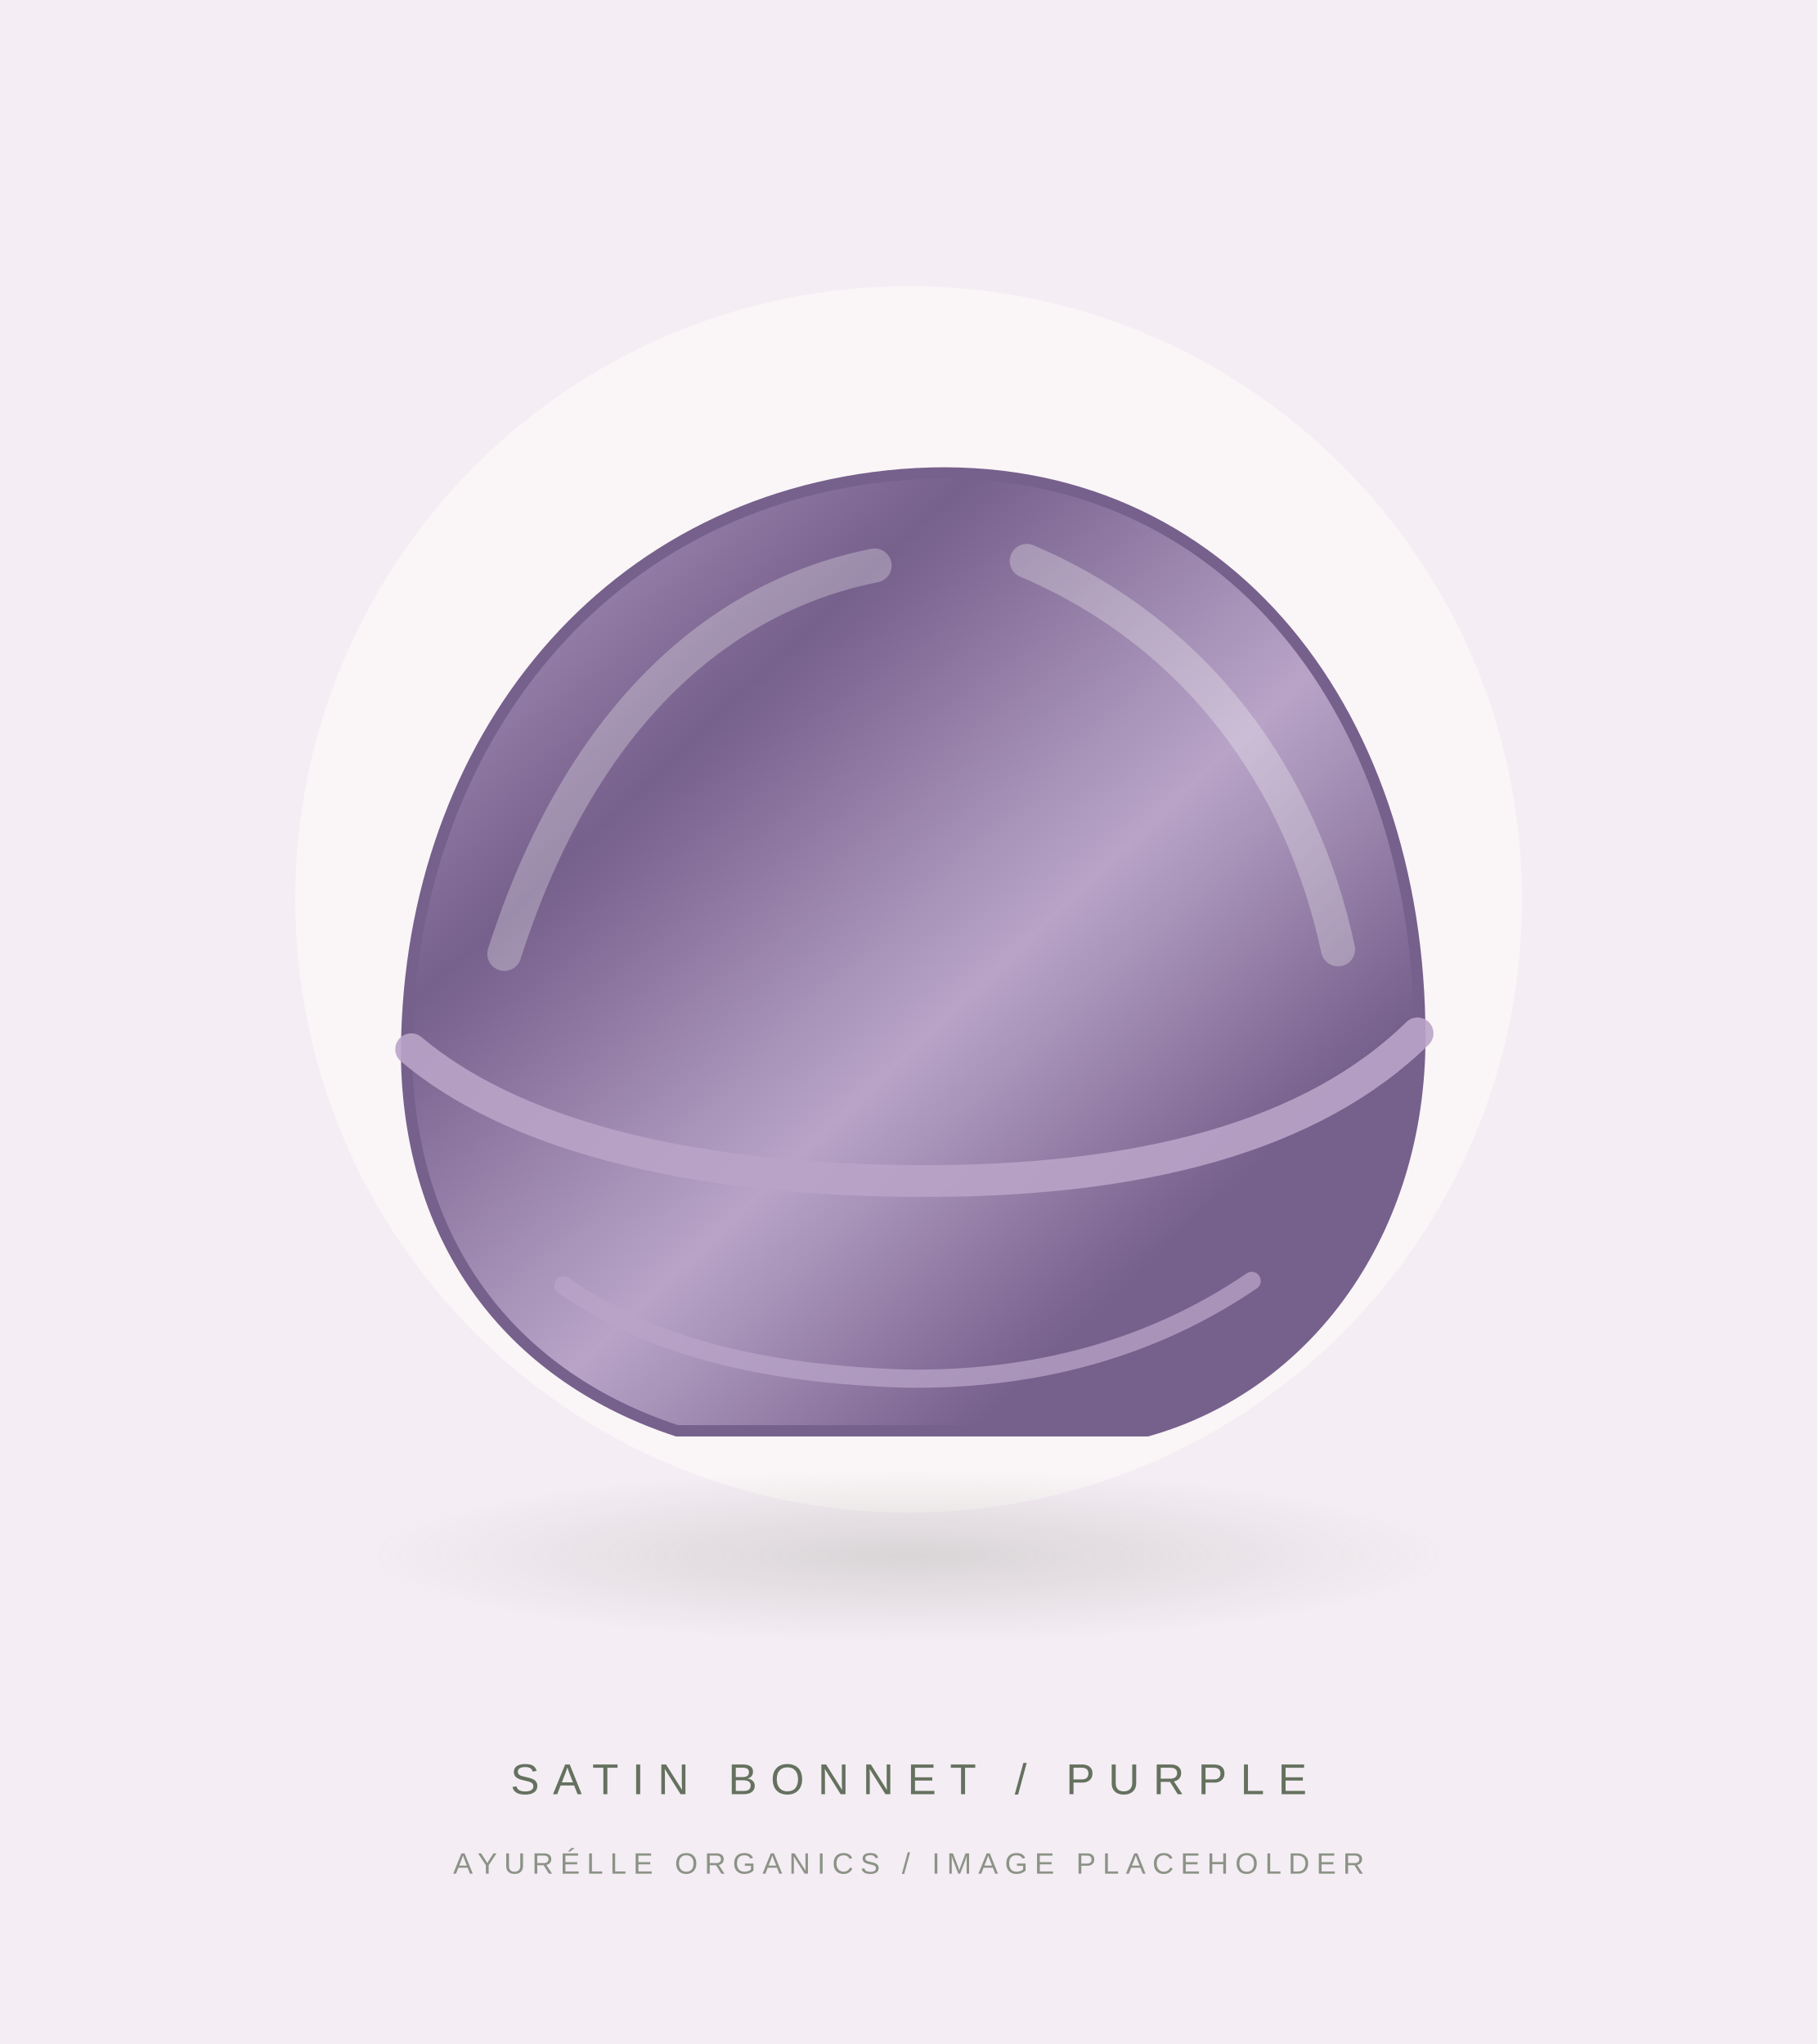
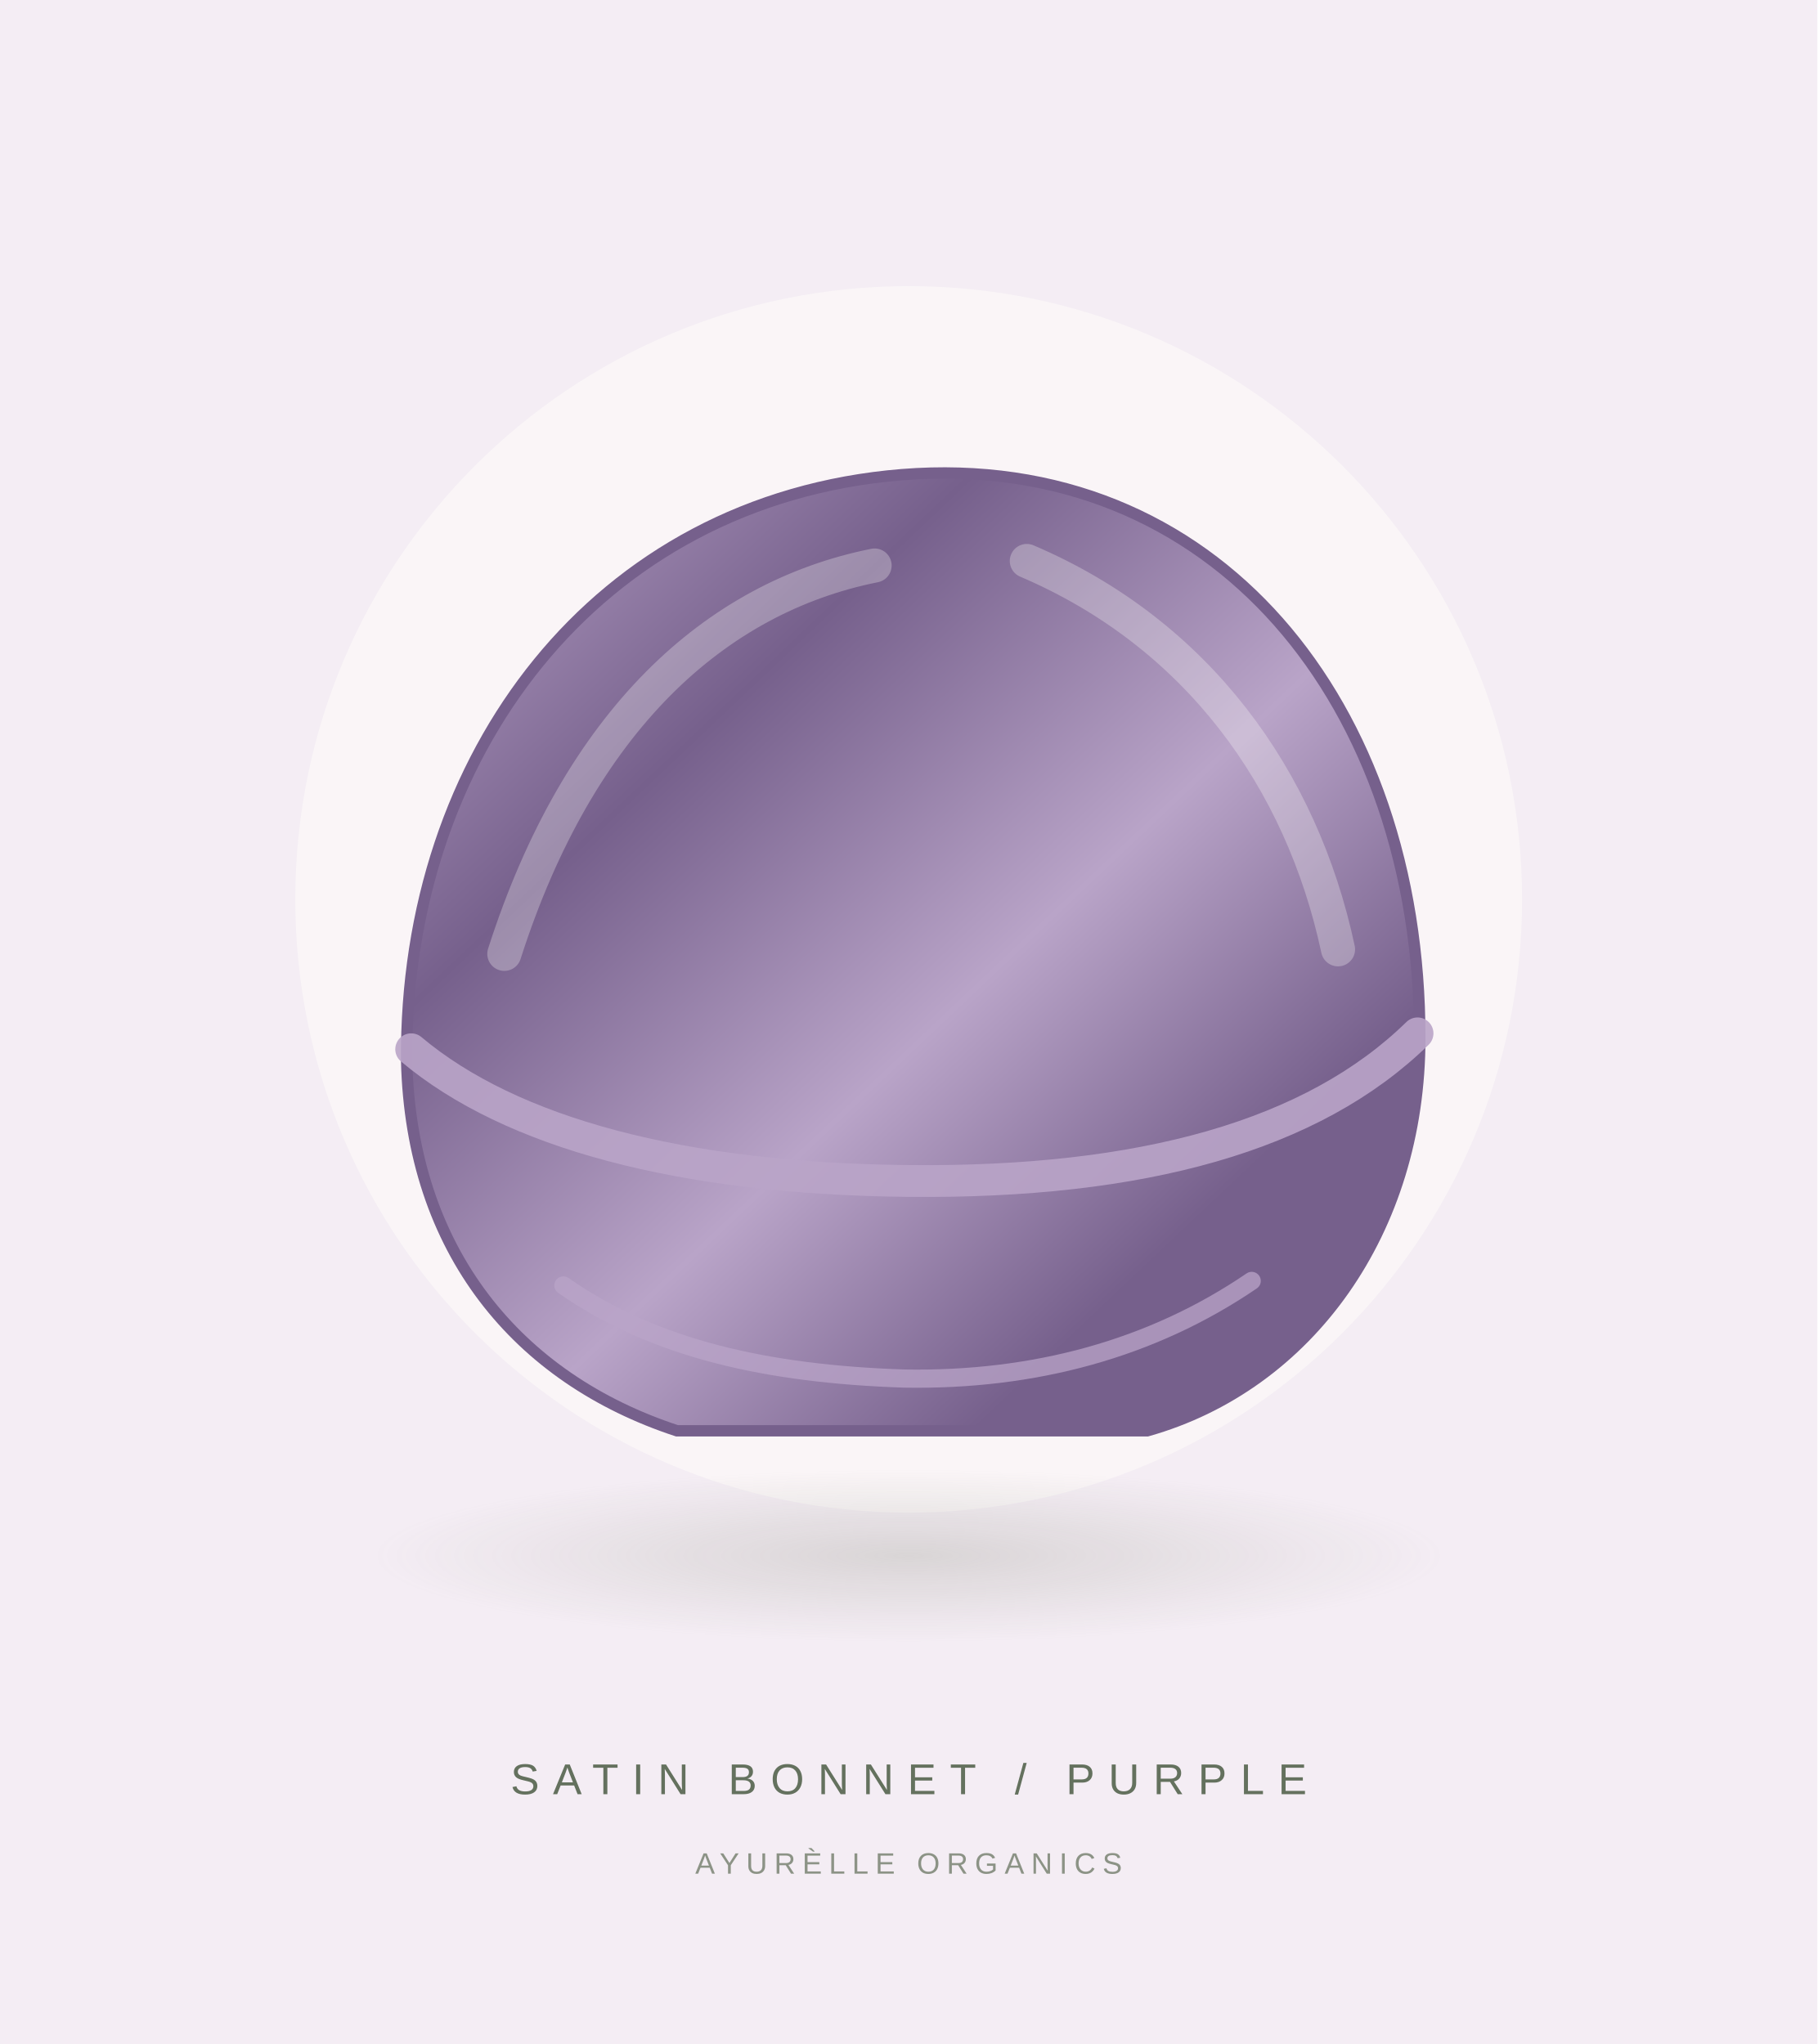
- <svg xmlns="http://www.w3.org/2000/svg" viewBox="0 0 800 900" role="img" aria-label="Purple satin bonnet placeholder">
+ <svg xmlns="http://www.w3.org/2000/svg" viewBox="0 0 800 900" role="img" aria-label="Purple satin satin bonnet">
  <defs>
    <linearGradient id="fabric" x1="0" y1="0" x2="1" y2="1">
      <stop offset="0" stop-color="#b9a4c8" />
      <stop offset=".28" stop-color="#76608c" />
      <stop offset=".55" stop-color="#b9a4c8" />
      <stop offset=".78" stop-color="#76608c" />
      <stop offset="1" stop-color="#76608c" />
    </linearGradient>
    <radialGradient id="shadow">
      <stop offset="0" stop-color="#7b806d" stop-opacity=".22" />
      <stop offset="1" stop-color="#7b806d" stop-opacity="0" />
    </radialGradient>
  </defs>
  <rect width="800" height="900" fill="#f4edf4" />
  <circle cx="400" cy="396" r="270" fill="#fffefa" opacity=".52" />
  <ellipse cx="400" cy="685" rx="235" ry="38" fill="url(#shadow)" />
  <path d="M179 467C178 333 262 220 397 209C535 198 625 310 625 457C625 542 576 610 505 630L298 630C228 607 181 551 179 467Z" fill="url(#fabric)" stroke="#76608c" stroke-width="5" />
  <path d="M181 462C225 499 300 519 400 520C503 521 578 500 624 455" fill="none" stroke="#b9a4c8" stroke-width="14" stroke-linecap="round" opacity=".9" />
  <path d="M222 420C255 317 315 263 385 249M452 247C527 279 573 343 589 418" fill="none" stroke="#fffefa" stroke-width="15" stroke-linecap="round" opacity=".28" />
  <path d="M248 566C288 594 338 605 398 607C455 608 507 594 551 564" fill="none" stroke="#b9a4c8" stroke-width="8" stroke-linecap="round" opacity=".75" />
  <text x="400" y="790" fill="#64715e" font-family="Arial,sans-serif" font-size="19" letter-spacing="6" text-anchor="middle">SATIN BONNET / PURPLE</text>
-   <text x="400" y="825" fill="#8c9386" font-family="Arial,sans-serif" font-size="13" letter-spacing="3" text-anchor="middle">AYURÉLLE ORGANICS / IMAGE PLACEHOLDER</text>
+   <text x="400" y="825" fill="#8c9386" font-family="Arial,sans-serif" font-size="13" letter-spacing="3" text-anchor="middle">AYURÈLLE ORGANICS</text>
</svg>
